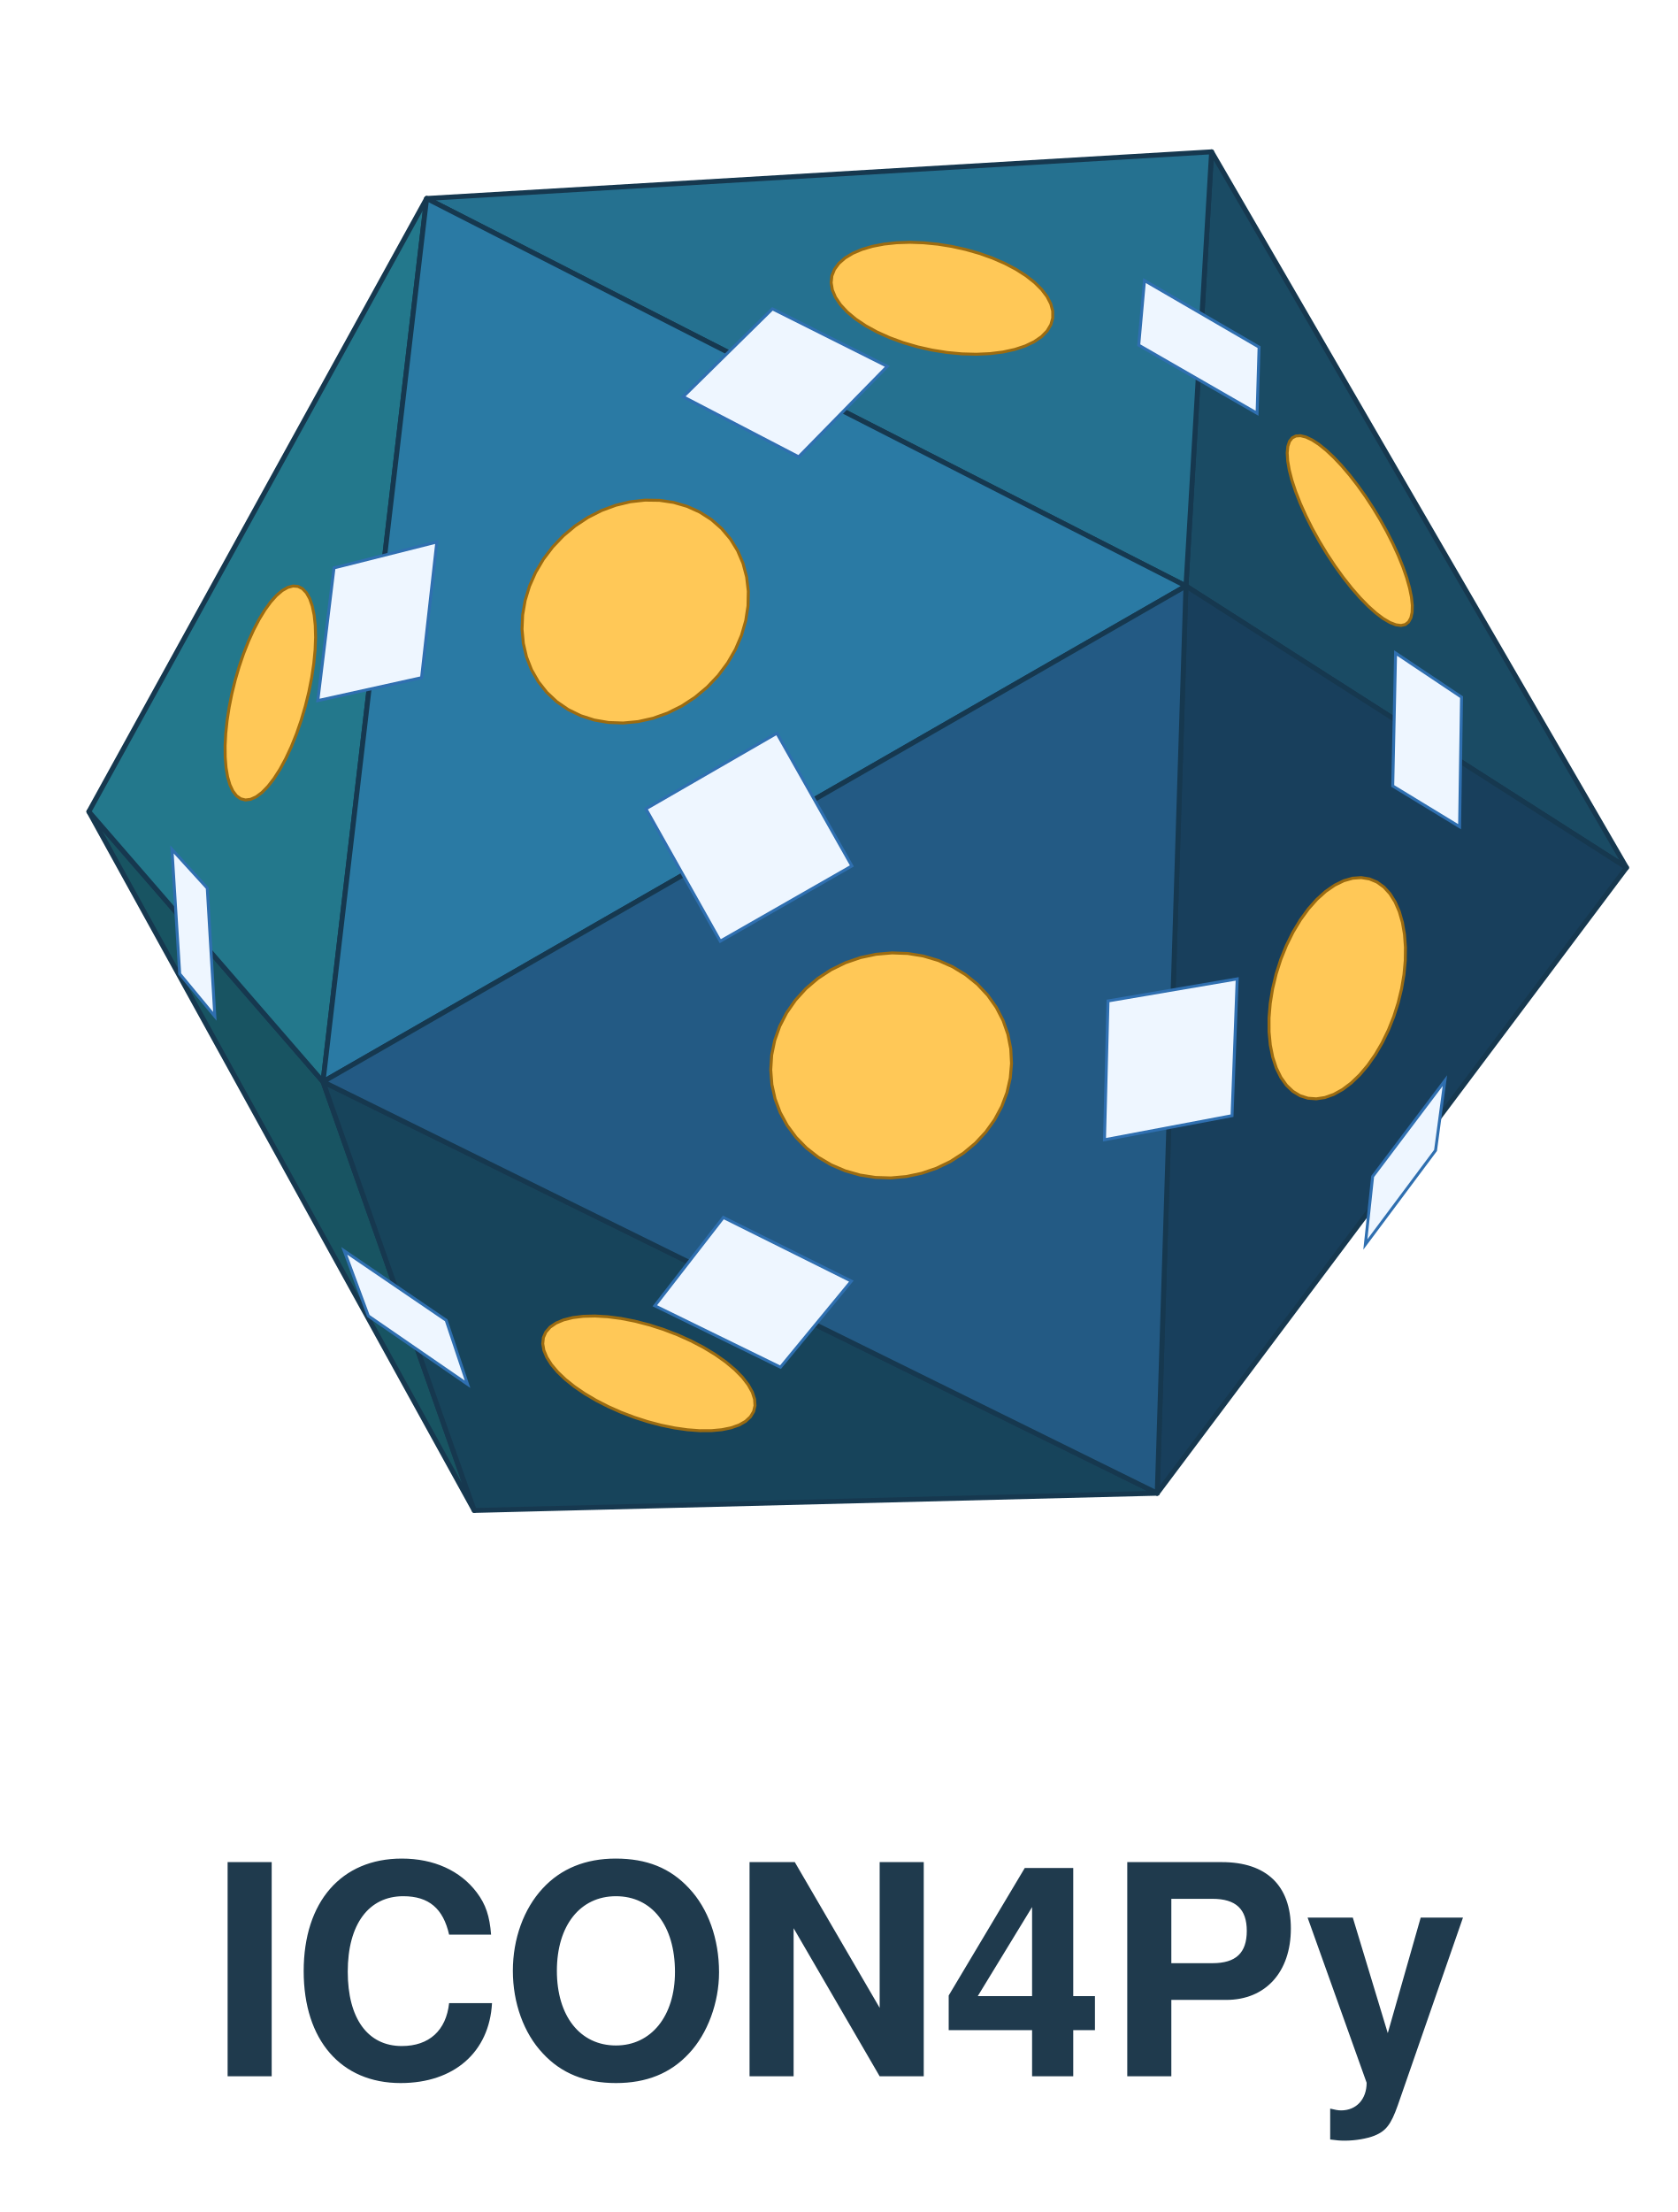
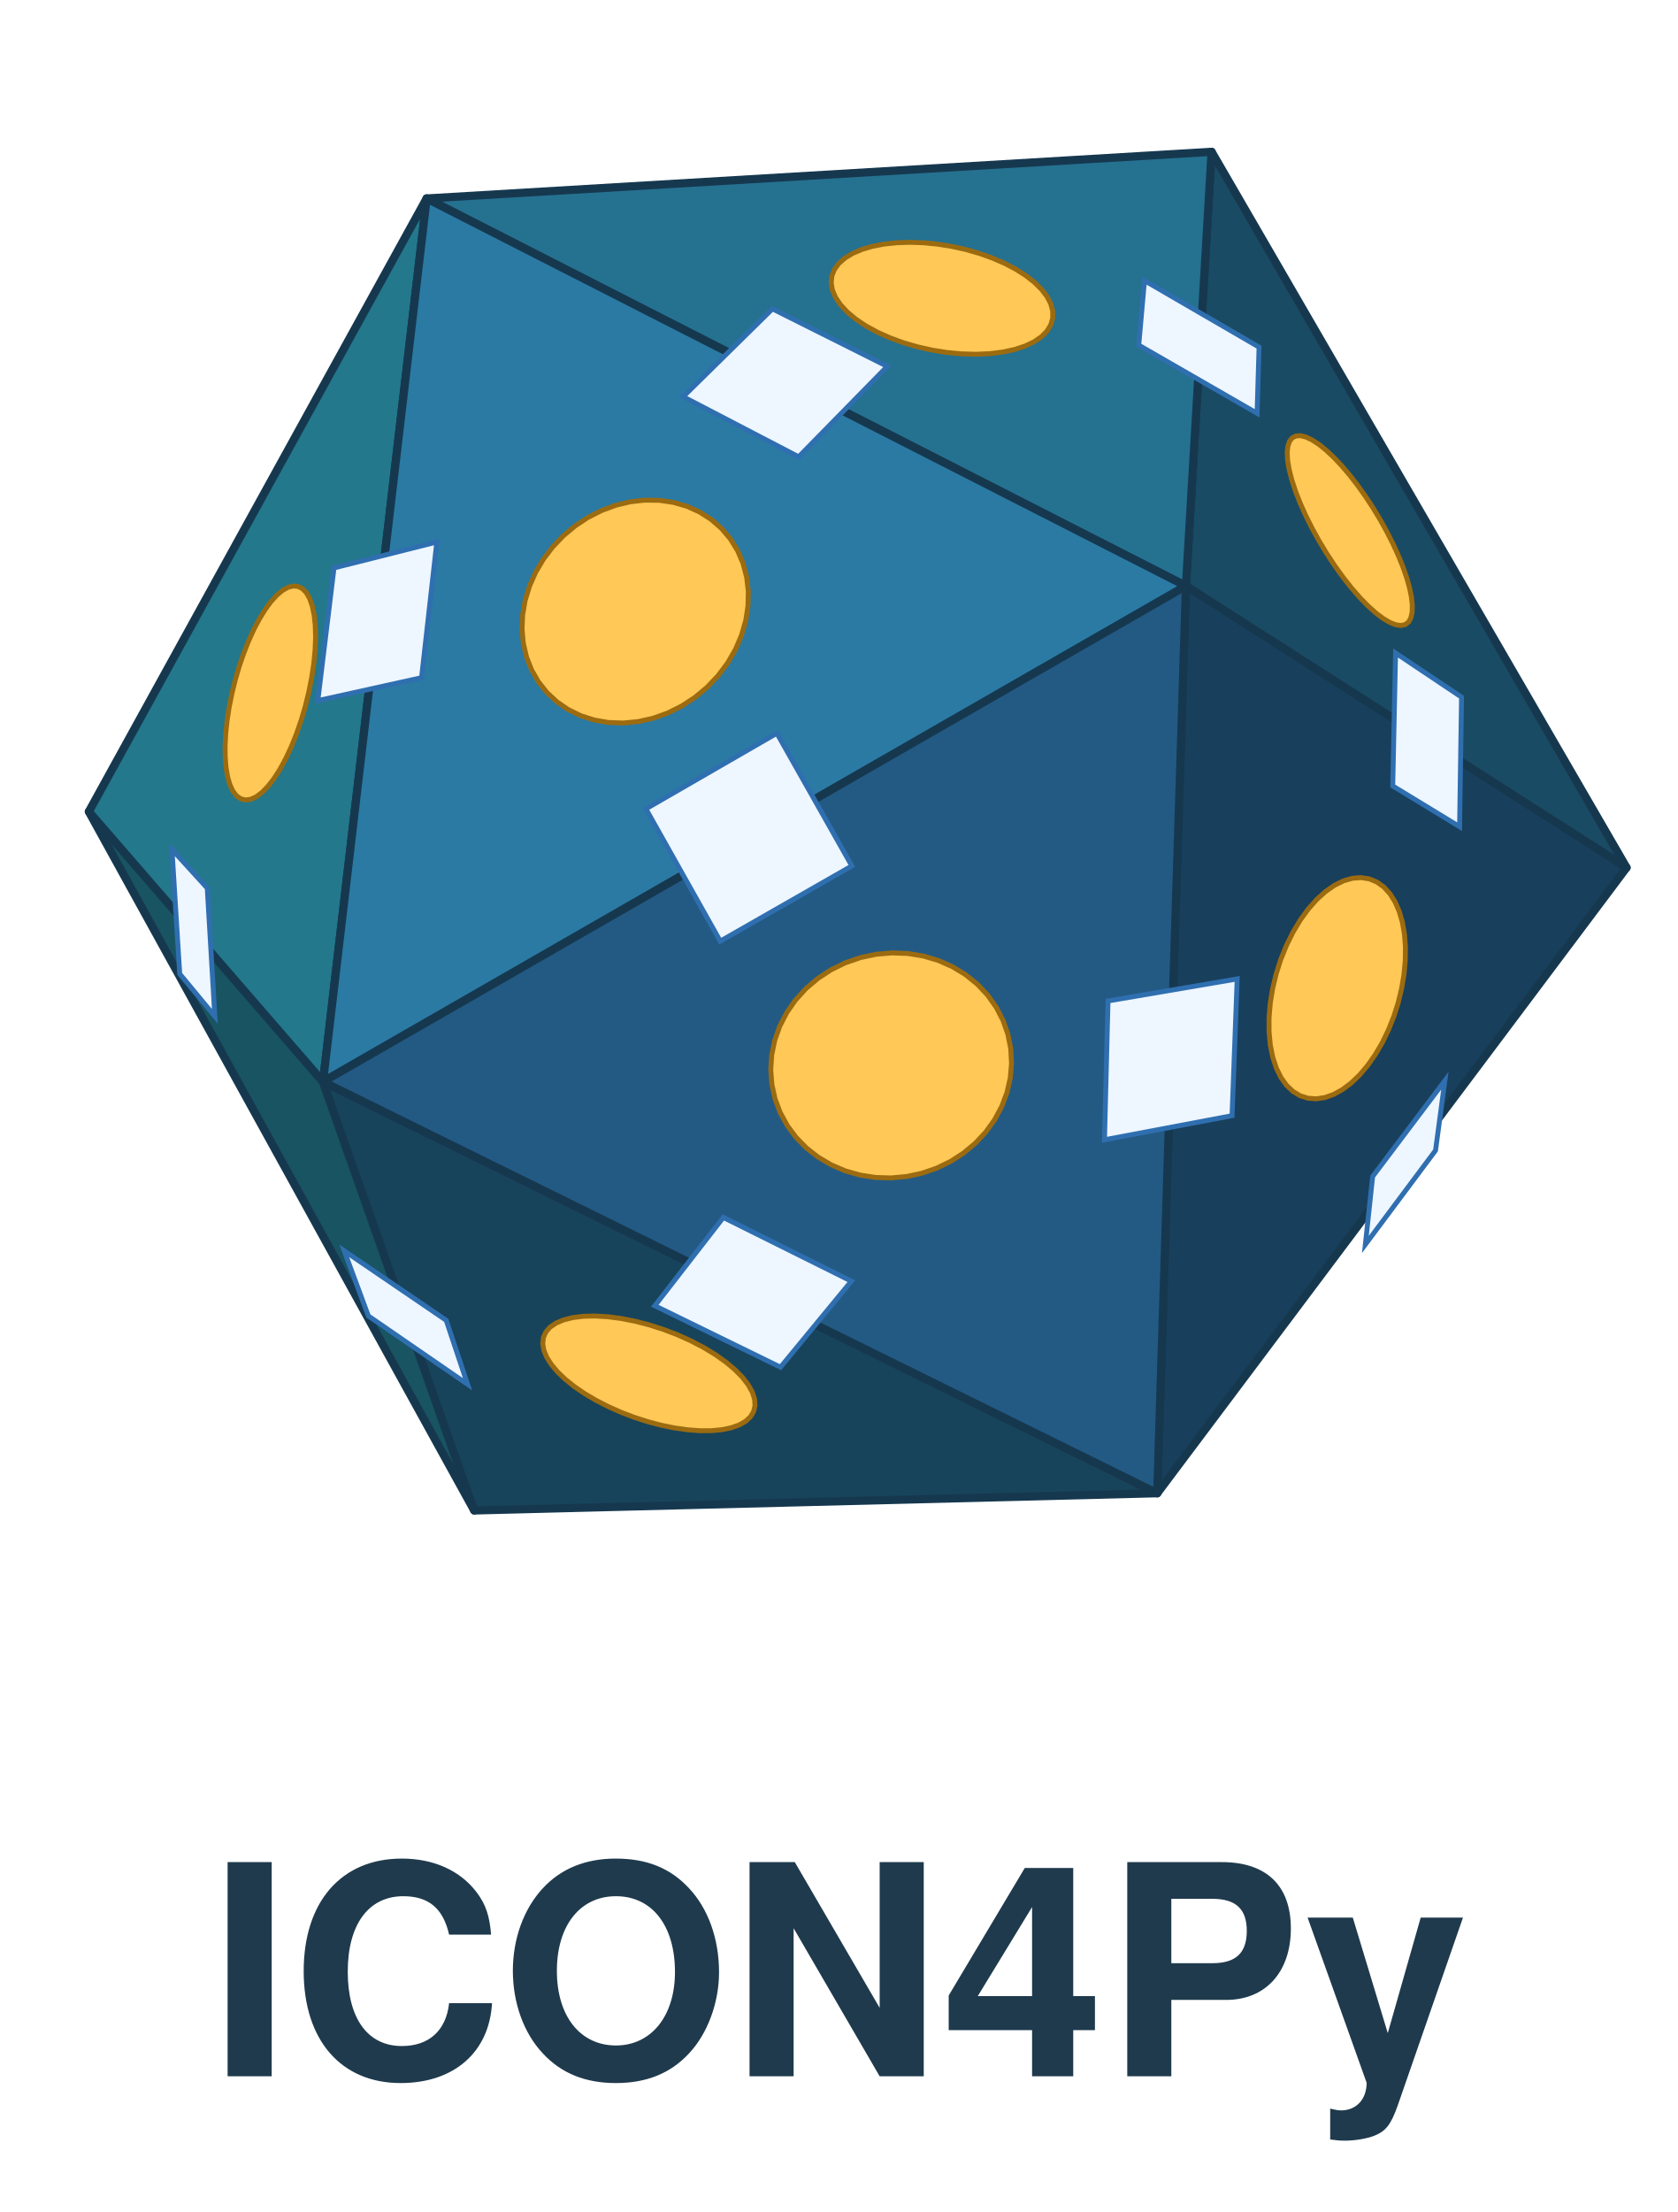
<svg xmlns="http://www.w3.org/2000/svg" width="512" height="675" viewBox="0 0 512 675">
  <defs>
</defs>
-   <path d="M144.752,460.921 L98.594,330.098 L27.123,247.67 Z" fill="#185462" stroke="#16384f" stroke-width="1.5" stroke-linejoin="round" />
-   <path d="M361.996,178.821 L496.481,264.753 L369.827,46.329 Z" fill="#1a4b64" stroke="#16384f" stroke-width="1.5" stroke-linejoin="round" />
-   <path d="M130.224,60.566 L27.123,247.67 L98.594,330.098 Z" fill="#23788c" stroke="#16384f" stroke-width="1.5" stroke-linejoin="round" />
-   <path d="M353.231,455.664 L98.594,330.098 L144.752,460.921 Z" fill="#17445b" stroke="#16384f" stroke-width="1.5" stroke-linejoin="round" />
-   <path d="M361.996,178.821 L369.827,46.329 L130.224,60.566 Z" fill="#257190" stroke="#16384f" stroke-width="1.5" stroke-linejoin="round" />
-   <path d="M361.996,178.821 L353.231,455.664 L496.481,264.753 Z" fill="#183f5c" stroke="#16384f" stroke-width="1.5" stroke-linejoin="round" />
-   <path d="M361.996,178.821 L130.224,60.566 L98.594,330.098 Z" fill="#2a7aa4" stroke="#16384f" stroke-width="1.5" stroke-linejoin="round" />
-   <path d="M361.996,178.821 L98.594,330.098 L353.231,455.664 Z" fill="#235a84" stroke="#16384f" stroke-width="1.5" stroke-linejoin="round" />
-   <path d="M416.761,379.749 L438.183,351.055 L441.036,329.767 L418.983,359.005 Z" fill="#eef6ff" stroke="#2f6fb0" stroke-width="0.9" />
-   <path d="M63.263,271.011 L52.488,259.187 L54.855,297.184 L65.579,310.14 Z" fill="#eef6ff" stroke="#2f6fb0" stroke-width="0.9" />
-   <path d="M393.047,140.617 L393.527,143.414 L394.338,146.548 L395.466,149.963 L396.893,153.6 L398.594,157.392 L400.539,161.271 L402.694,165.163 L405.017,168.997 L407.465,172.702 L409.994,176.209 L412.556,179.453 L415.104,182.377 L417.591,184.928 L419.972,187.063 L422.206,188.746 L424.252,189.951 L426.078,190.662 L427.653,190.87 L428.952,190.578 L429.957,189.796 L430.652,188.543 L431.03,186.844 L431.089,184.734 L430.829,182.25 L430.258,179.436 L429.389,176.342 L428.237,173.018 L426.822,169.52 L425.168,165.903 L423.303,162.225 L421.257,158.545 L419.061,154.92 L416.75,151.406 L414.361,148.061 L411.93,144.936 L409.497,142.082 L407.1,139.547 L404.778,137.373 L402.569,135.597 L400.509,134.254 L398.636,133.368 L396.98,132.959 L395.574,133.039 L394.442,133.613 L393.609,134.675 L393.091,136.212 L392.902,138.203 Z" fill="#ffc857" stroke="#9c6b10" stroke-width="0.9" />
-   <path d="M142.716,422.417 L136.197,402.893 L105.068,381.698 L112.438,401.571 Z" fill="#eef6ff" stroke="#2f6fb0" stroke-width="0.9" />
-   <path d="M72.192,242.843 L73.476,243.754 L74.918,244.116 L76.496,243.917 L78.185,243.154 L79.954,241.836 L81.774,239.979 L83.613,237.613 L85.437,234.775 L87.213,231.515 L88.908,227.888 L90.491,223.959 L91.931,219.802 L93.202,215.49 L94.28,211.106 L95.145,206.729 L95.782,202.441 L96.178,198.322 L96.329,194.445 L96.232,190.88 L95.892,187.69 L95.316,184.93 L94.517,182.645 L93.51,180.87 L92.317,179.632 L90.958,178.947 L89.46,178.821 L87.85,179.249 L86.155,180.218 L84.405,181.708 L82.628,183.688 L80.855,186.121 L79.114,188.965 L77.432,192.172 L75.836,195.687 L74.352,199.453 L73.001,203.41 L71.805,207.496 L70.782,211.645 L69.949,215.792 L69.32,219.873 L68.904,223.822 L68.709,227.575 L68.74,231.073 L68.998,234.256 L69.479,237.071 L70.179,239.468 L71.088,241.405 Z" fill="#ffc857" stroke="#9c6b10" stroke-width="0.9" />
-   <path d="M220.312,436.282 L223.158,435.702 L225.595,434.843 L227.576,433.717 L229.066,432.34 L230.034,430.733 L230.457,428.921 L230.322,426.933 L229.627,424.803 L228.378,422.565 L226.592,420.26 L224.295,417.928 L221.527,415.611 L218.334,413.351 L214.771,411.19 L210.904,409.168 L206.801,407.324 L202.54,405.691 L198.197,404.3 L193.855,403.176 L189.592,402.34 L185.488,401.806 L181.616,401.583 L178.045,401.671 L174.839,402.069 L172.051,402.766 L169.728,403.747 L167.906,404.992 L166.612,406.477 L165.862,408.173 L165.665,410.05 L166.018,412.074 L166.908,414.209 L168.317,416.419 L170.217,418.668 L172.571,420.917 L175.34,423.131 L178.475,425.274 L181.924,427.313 L185.632,429.215 L189.539,430.952 L193.582,432.495 L197.698,433.821 L201.823,434.909 L205.89,435.74 L209.834,436.301 L213.593,436.582 L217.106,436.576 Z" fill="#ffc857" stroke="#9c6b10" stroke-width="0.9" />
-   <path d="M383.708,126.115 L384.319,105.929 L349.338,85.621 L347.582,105.32 Z" fill="#eef6ff" stroke="#2f6fb0" stroke-width="0.9" />
-   <path d="M256.538,92.976 L258.607,95.205 L261.193,97.367 L264.253,99.42 L267.735,101.329 L271.578,103.056 L275.713,104.569 L280.064,105.839 L284.553,106.844 L289.095,107.563 L293.608,107.984 L298.007,108.1 L302.214,107.909 L306.151,107.417 L309.748,106.634 L312.944,105.576 L315.683,104.265 L317.922,102.725 L319.624,100.987 L320.766,99.081 L321.334,97.044 L321.323,94.91 L320.739,92.718 L319.598,90.504 L317.924,88.306 L315.75,86.159 L313.115,84.098 L310.064,82.156 L306.651,80.363 L302.931,78.748 L298.965,77.335 L294.816,76.145 L290.551,75.198 L286.238,74.508 L281.944,74.086 L277.738,73.939 L273.686,74.071 L269.855,74.481 L266.307,75.163 L263.101,76.109 L260.293,77.305 L257.932,78.733 L256.061,80.372 L254.715,82.197 L253.924,84.177 L253.707,86.281 L254.072,88.475 L255.02,90.719 Z" fill="#ffc857" stroke="#9c6b10" stroke-width="0.9" />
-   <path d="M425.114,239.841 L445.522,252.269 L446.119,212.736 L425.981,199.271 Z" fill="#eef6ff" stroke="#2f6fb0" stroke-width="0.9" />
-   <path d="M407.085,333.966 L409.78,332.475 L412.441,330.473 L415.025,327.997 L417.49,325.091 L419.797,321.803 L421.91,318.189 L423.797,314.306 L425.427,310.219 L426.775,305.992 L427.82,301.692 L428.546,297.388 L428.938,293.148 L428.992,289.04 L428.703,285.131 L428.075,281.486 L427.115,278.164 L425.838,275.223 L424.262,272.715 L422.41,270.685 L420.31,269.171 L417.997,268.205 L415.509,267.808 L412.885,267.992 L410.171,268.76 L407.414,270.104 L404.663,272.004 L401.967,274.43 L399.375,277.344 L396.934,280.694 L394.691,284.422 L392.686,288.462 L390.957,292.74 L389.537,297.178 L388.452,301.694 L387.722,306.205 L387.358,310.629 L387.367,314.884 L387.746,318.895 L388.487,322.59 L389.573,325.904 L390.984,328.783 L392.691,331.177 L394.661,333.049 L396.858,334.372 L399.243,335.128 L401.772,335.309 L404.401,334.918 Z" fill="#ffc857" stroke="#9c6b10" stroke-width="0.9" />
-   <path d="M101.951,173.3 L97.01,213.796 L128.676,206.798 L133.337,165.394 Z" fill="#eef6ff" stroke="#2f6fb0" stroke-width="0.9" />
-   <path d="M259.865,390.946 L220.79,371.508 L199.874,398.452 L238.235,417.207 Z" fill="#eef6ff" stroke="#2f6fb0" stroke-width="0.9" />
-   <path d="M270.843,111.8 L235.775,94.246 L208.526,121.062 L243.782,139.402 Z" fill="#eef6ff" stroke="#2f6fb0" stroke-width="0.9" />
-   <path d="M169.958,214.138 L173.427,216.521 L177.256,218.393 L181.379,219.717 L185.727,220.468 L190.223,220.629 L194.789,220.196 L199.345,219.175 L203.809,217.58 L208.101,215.44 L212.146,212.792 L215.87,209.682 L219.206,206.166 L222.096,202.307 L224.489,198.174 L226.343,193.841 L227.626,189.386 L228.317,184.887 L228.408,180.425 L227.898,176.077 L226.799,171.918 L225.135,168.021 L222.936,164.451 L220.242,161.267 L217.104,158.522 L213.577,156.259 L209.723,154.516 L205.607,153.317 L201.301,152.681 L196.876,152.616 L192.407,153.119 L187.968,154.182 L183.631,155.785 L179.468,157.9 L175.547,160.491 L171.932,163.517 L168.681,166.926 L165.849,170.664 L163.482,174.669 L161.621,178.876 L160.297,183.217 L159.533,187.619 L159.345,192.011 L159.739,196.318 L160.71,200.468 L162.245,204.391 L164.321,208.018 L166.906,211.286 Z" fill="#ffc857" stroke="#9c6b10" stroke-width="0.9" />
-   <path d="M338.21,305.442 L337.129,347.807 L376.067,340.455 L377.64,298.716 Z" fill="#eef6ff" stroke="#2f6fb0" stroke-width="0.9" />
-   <path d="M271.926,359.447 L276.672,359.023 L281.34,358.031 L285.851,356.488 L290.132,354.42 L294.111,351.86 L297.721,348.849 L300.903,345.437 L303.601,341.68 L305.769,337.64 L307.368,333.383 L308.371,328.981 L308.757,324.507 L308.517,320.038 L307.654,315.649 L306.178,311.416 L304.113,307.412 L301.492,303.708 L298.358,300.369 L294.764,297.455 L290.771,295.018 L286.448,293.102 L281.87,291.742 L277.116,290.964 L272.272,290.782 L267.421,291.201 L262.65,292.212 L258.043,293.799 L253.681,295.933 L249.641,298.576 L245.994,301.68 L242.804,305.19 L240.124,309.043 L238,313.172 L236.468,317.502 L235.551,321.958 L235.264,326.462 L235.609,330.938 L236.576,335.307 L238.148,339.496 L240.293,343.434 L242.975,347.055 L246.145,350.301 L249.749,353.117 L253.724,355.457 L258.002,357.285 L262.513,358.572 L267.18,359.296 Z" fill="#ffc857" stroke="#9c6b10" stroke-width="0.9" />
-   <path d="M237.13,223.749 L197.153,246.821 L219.849,287.198 L260.021,264.239 Z" fill="#eef6ff" stroke="#2f6fb0" stroke-width="0.9" />
+   <path d="M144.752,460.921 L98.594,330.098 L27.123,247.67 Z" fill="#185462" stroke="#16384f" stroke-width="2.5" stroke-linejoin="round" />
+   <path d="M361.996,178.821 L496.481,264.753 L369.827,46.329 Z" fill="#1a4b64" stroke="#16384f" stroke-width="2.5" stroke-linejoin="round" />
+   <path d="M130.224,60.566 L27.123,247.67 L98.594,330.098 Z" fill="#23788c" stroke="#16384f" stroke-width="2.5" stroke-linejoin="round" />
+   <path d="M353.231,455.664 L98.594,330.098 L144.752,460.921 Z" fill="#17445b" stroke="#16384f" stroke-width="2.5" stroke-linejoin="round" />
+   <path d="M361.996,178.821 L369.827,46.329 L130.224,60.566 Z" fill="#257190" stroke="#16384f" stroke-width="2.5" stroke-linejoin="round" />
+   <path d="M361.996,178.821 L353.231,455.664 L496.481,264.753 Z" fill="#183f5c" stroke="#16384f" stroke-width="2.5" stroke-linejoin="round" />
+   <path d="M361.996,178.821 L130.224,60.566 L98.594,330.098 Z" fill="#2a7aa4" stroke="#16384f" stroke-width="2.5" stroke-linejoin="round" />
+   <path d="M361.996,178.821 L98.594,330.098 L353.231,455.664 Z" fill="#235a84" stroke="#16384f" stroke-width="2.5" stroke-linejoin="round" />
+   <path d="M416.761,379.749 L438.183,351.055 L441.036,329.767 L418.983,359.005 Z" fill="#eef6ff" stroke="#2f6fb0" stroke-width="1.5" />
+   <path d="M63.263,271.011 L52.488,259.187 L54.855,297.184 L65.579,310.14 Z" fill="#eef6ff" stroke="#2f6fb0" stroke-width="1.5" />
+   <path d="M393.047,140.617 L393.527,143.414 L394.338,146.548 L395.466,149.963 L396.893,153.6 L398.594,157.392 L400.539,161.271 L402.694,165.163 L405.017,168.997 L407.465,172.702 L409.994,176.209 L412.556,179.453 L415.104,182.377 L417.591,184.928 L419.972,187.063 L422.206,188.746 L424.252,189.951 L426.078,190.662 L427.653,190.87 L428.952,190.578 L429.957,189.796 L430.652,188.543 L431.03,186.844 L431.089,184.734 L430.829,182.25 L430.258,179.436 L429.389,176.342 L428.237,173.018 L426.822,169.52 L425.168,165.903 L423.303,162.225 L421.257,158.545 L419.061,154.92 L416.75,151.406 L414.361,148.061 L411.93,144.936 L409.497,142.082 L407.1,139.547 L404.778,137.373 L402.569,135.597 L400.509,134.254 L398.636,133.368 L396.98,132.959 L395.574,133.039 L394.442,133.613 L393.609,134.675 L393.091,136.212 L392.902,138.203 Z" fill="#ffc857" stroke="#9c6b10" stroke-width="1.5" />
+   <path d="M142.716,422.417 L136.197,402.893 L105.068,381.698 L112.438,401.571 Z" fill="#eef6ff" stroke="#2f6fb0" stroke-width="1.5" />
+   <path d="M72.192,242.843 L73.476,243.754 L74.918,244.116 L76.496,243.917 L78.185,243.154 L79.954,241.836 L81.774,239.979 L83.613,237.613 L85.437,234.775 L87.213,231.515 L88.908,227.888 L90.491,223.959 L91.931,219.802 L93.202,215.49 L94.28,211.106 L95.145,206.729 L95.782,202.441 L96.178,198.322 L96.329,194.445 L96.232,190.88 L95.892,187.69 L95.316,184.93 L94.517,182.645 L93.51,180.87 L92.317,179.632 L90.958,178.947 L89.46,178.821 L87.85,179.249 L86.155,180.218 L84.405,181.708 L82.628,183.688 L80.855,186.121 L79.114,188.965 L77.432,192.172 L75.836,195.687 L74.352,199.453 L73.001,203.41 L71.805,207.496 L70.782,211.645 L69.949,215.792 L69.32,219.873 L68.904,223.822 L68.709,227.575 L68.74,231.073 L68.998,234.256 L69.479,237.071 L70.179,239.468 L71.088,241.405 Z" fill="#ffc857" stroke="#9c6b10" stroke-width="1.5" />
+   <path d="M220.312,436.282 L223.158,435.702 L225.595,434.843 L227.576,433.717 L229.066,432.34 L230.034,430.733 L230.457,428.921 L230.322,426.933 L229.627,424.803 L228.378,422.565 L226.592,420.26 L224.295,417.928 L221.527,415.611 L218.334,413.351 L214.771,411.19 L210.904,409.168 L206.801,407.324 L202.54,405.691 L198.197,404.3 L193.855,403.176 L189.592,402.34 L185.488,401.806 L181.616,401.583 L178.045,401.671 L174.839,402.069 L172.051,402.766 L169.728,403.747 L167.906,404.992 L166.612,406.477 L165.862,408.173 L165.665,410.05 L166.018,412.074 L166.908,414.209 L168.317,416.419 L170.217,418.668 L172.571,420.917 L175.34,423.131 L178.475,425.274 L181.924,427.313 L185.632,429.215 L189.539,430.952 L193.582,432.495 L197.698,433.821 L201.823,434.909 L205.89,435.74 L209.834,436.301 L213.593,436.582 L217.106,436.576 Z" fill="#ffc857" stroke="#9c6b10" stroke-width="1.5" />
+   <path d="M383.708,126.115 L384.319,105.929 L349.338,85.621 L347.582,105.32 Z" fill="#eef6ff" stroke="#2f6fb0" stroke-width="1.5" />
+   <path d="M256.538,92.976 L258.607,95.205 L261.193,97.367 L264.253,99.42 L267.735,101.329 L271.578,103.056 L275.713,104.569 L280.064,105.839 L284.553,106.844 L289.095,107.563 L293.608,107.984 L298.007,108.1 L302.214,107.909 L306.151,107.417 L309.748,106.634 L312.944,105.576 L315.683,104.265 L317.922,102.725 L319.624,100.987 L320.766,99.081 L321.334,97.044 L321.323,94.91 L320.739,92.718 L319.598,90.504 L317.924,88.306 L315.75,86.159 L313.115,84.098 L310.064,82.156 L306.651,80.363 L302.931,78.748 L298.965,77.335 L294.816,76.145 L290.551,75.198 L286.238,74.508 L281.944,74.086 L277.738,73.939 L273.686,74.071 L269.855,74.481 L266.307,75.163 L263.101,76.109 L260.293,77.305 L257.932,78.733 L256.061,80.372 L254.715,82.197 L253.924,84.177 L253.707,86.281 L254.072,88.475 L255.02,90.719 Z" fill="#ffc857" stroke="#9c6b10" stroke-width="1.5" />
+   <path d="M425.114,239.841 L445.522,252.269 L446.119,212.736 L425.981,199.271 Z" fill="#eef6ff" stroke="#2f6fb0" stroke-width="1.5" />
+   <path d="M407.085,333.966 L409.78,332.475 L412.441,330.473 L415.025,327.997 L417.49,325.091 L419.797,321.803 L421.91,318.189 L423.797,314.306 L425.427,310.219 L426.775,305.992 L427.82,301.692 L428.546,297.388 L428.938,293.148 L428.992,289.04 L428.703,285.131 L428.075,281.486 L427.115,278.164 L425.838,275.223 L424.262,272.715 L422.41,270.685 L420.31,269.171 L417.997,268.205 L415.509,267.808 L412.885,267.992 L410.171,268.76 L407.414,270.104 L404.663,272.004 L401.967,274.43 L399.375,277.344 L396.934,280.694 L394.691,284.422 L392.686,288.462 L390.957,292.74 L389.537,297.178 L388.452,301.694 L387.722,306.205 L387.358,310.629 L387.367,314.884 L387.746,318.895 L388.487,322.59 L389.573,325.904 L390.984,328.783 L392.691,331.177 L394.661,333.049 L396.858,334.372 L399.243,335.128 L401.772,335.309 L404.401,334.918 Z" fill="#ffc857" stroke="#9c6b10" stroke-width="1.5" />
+   <path d="M101.951,173.3 L97.01,213.796 L128.676,206.798 L133.337,165.394 Z" fill="#eef6ff" stroke="#2f6fb0" stroke-width="1.5" />
+   <path d="M259.865,390.946 L220.79,371.508 L199.874,398.452 L238.235,417.207 Z" fill="#eef6ff" stroke="#2f6fb0" stroke-width="1.5" />
+   <path d="M270.843,111.8 L235.775,94.246 L208.526,121.062 L243.782,139.402 Z" fill="#eef6ff" stroke="#2f6fb0" stroke-width="1.5" />
+   <path d="M169.958,214.138 L173.427,216.521 L177.256,218.393 L181.379,219.717 L185.727,220.468 L190.223,220.629 L194.789,220.196 L199.345,219.175 L203.809,217.58 L208.101,215.44 L212.146,212.792 L215.87,209.682 L219.206,206.166 L222.096,202.307 L224.489,198.174 L226.343,193.841 L227.626,189.386 L228.317,184.887 L228.408,180.425 L227.898,176.077 L226.799,171.918 L225.135,168.021 L222.936,164.451 L220.242,161.267 L217.104,158.522 L213.577,156.259 L209.723,154.516 L205.607,153.317 L201.301,152.681 L196.876,152.616 L192.407,153.119 L187.968,154.182 L183.631,155.785 L179.468,157.9 L175.547,160.491 L171.932,163.517 L168.681,166.926 L165.849,170.664 L163.482,174.669 L161.621,178.876 L160.297,183.217 L159.533,187.619 L159.345,192.011 L159.739,196.318 L160.71,200.468 L162.245,204.391 L164.321,208.018 L166.906,211.286 Z" fill="#ffc857" stroke="#9c6b10" stroke-width="1.5" />
+   <path d="M338.21,305.442 L337.129,347.807 L376.067,340.455 L377.64,298.716 Z" fill="#eef6ff" stroke="#2f6fb0" stroke-width="1.5" />
+   <path d="M271.926,359.447 L276.672,359.023 L281.34,358.031 L285.851,356.488 L290.132,354.42 L294.111,351.86 L297.721,348.849 L300.903,345.437 L303.601,341.68 L305.769,337.64 L307.368,333.383 L308.371,328.981 L308.757,324.507 L308.517,320.038 L307.654,315.649 L306.178,311.416 L304.113,307.412 L301.492,303.708 L298.358,300.369 L294.764,297.455 L290.771,295.018 L286.448,293.102 L281.87,291.742 L277.116,290.964 L272.272,290.782 L267.421,291.201 L262.65,292.212 L258.043,293.799 L253.681,295.933 L249.641,298.576 L245.994,301.68 L242.804,305.19 L240.124,309.043 L238,313.172 L236.468,317.502 L235.551,321.958 L235.264,326.462 L235.609,330.938 L236.576,335.307 L238.148,339.496 L240.293,343.434 L242.975,347.055 L246.145,350.301 L249.749,353.117 L253.724,355.457 L258.002,357.285 L262.513,358.572 L267.18,359.296 Z" fill="#ffc857" stroke="#9c6b10" stroke-width="1.5" />
+   <path d="M237.13,223.749 L197.153,246.821 L219.849,287.198 L260.021,264.239 Z" fill="#eef6ff" stroke="#2f6fb0" stroke-width="1.5" />
  <text x="256.0" y="613.06" font-size="89.65" font-family="Helvetica, Arial, sans-serif" font-weight="bold" fill="#1f3a4d" text-anchor="middle" dominant-baseline="central">ICON4Py</text>
</svg>
